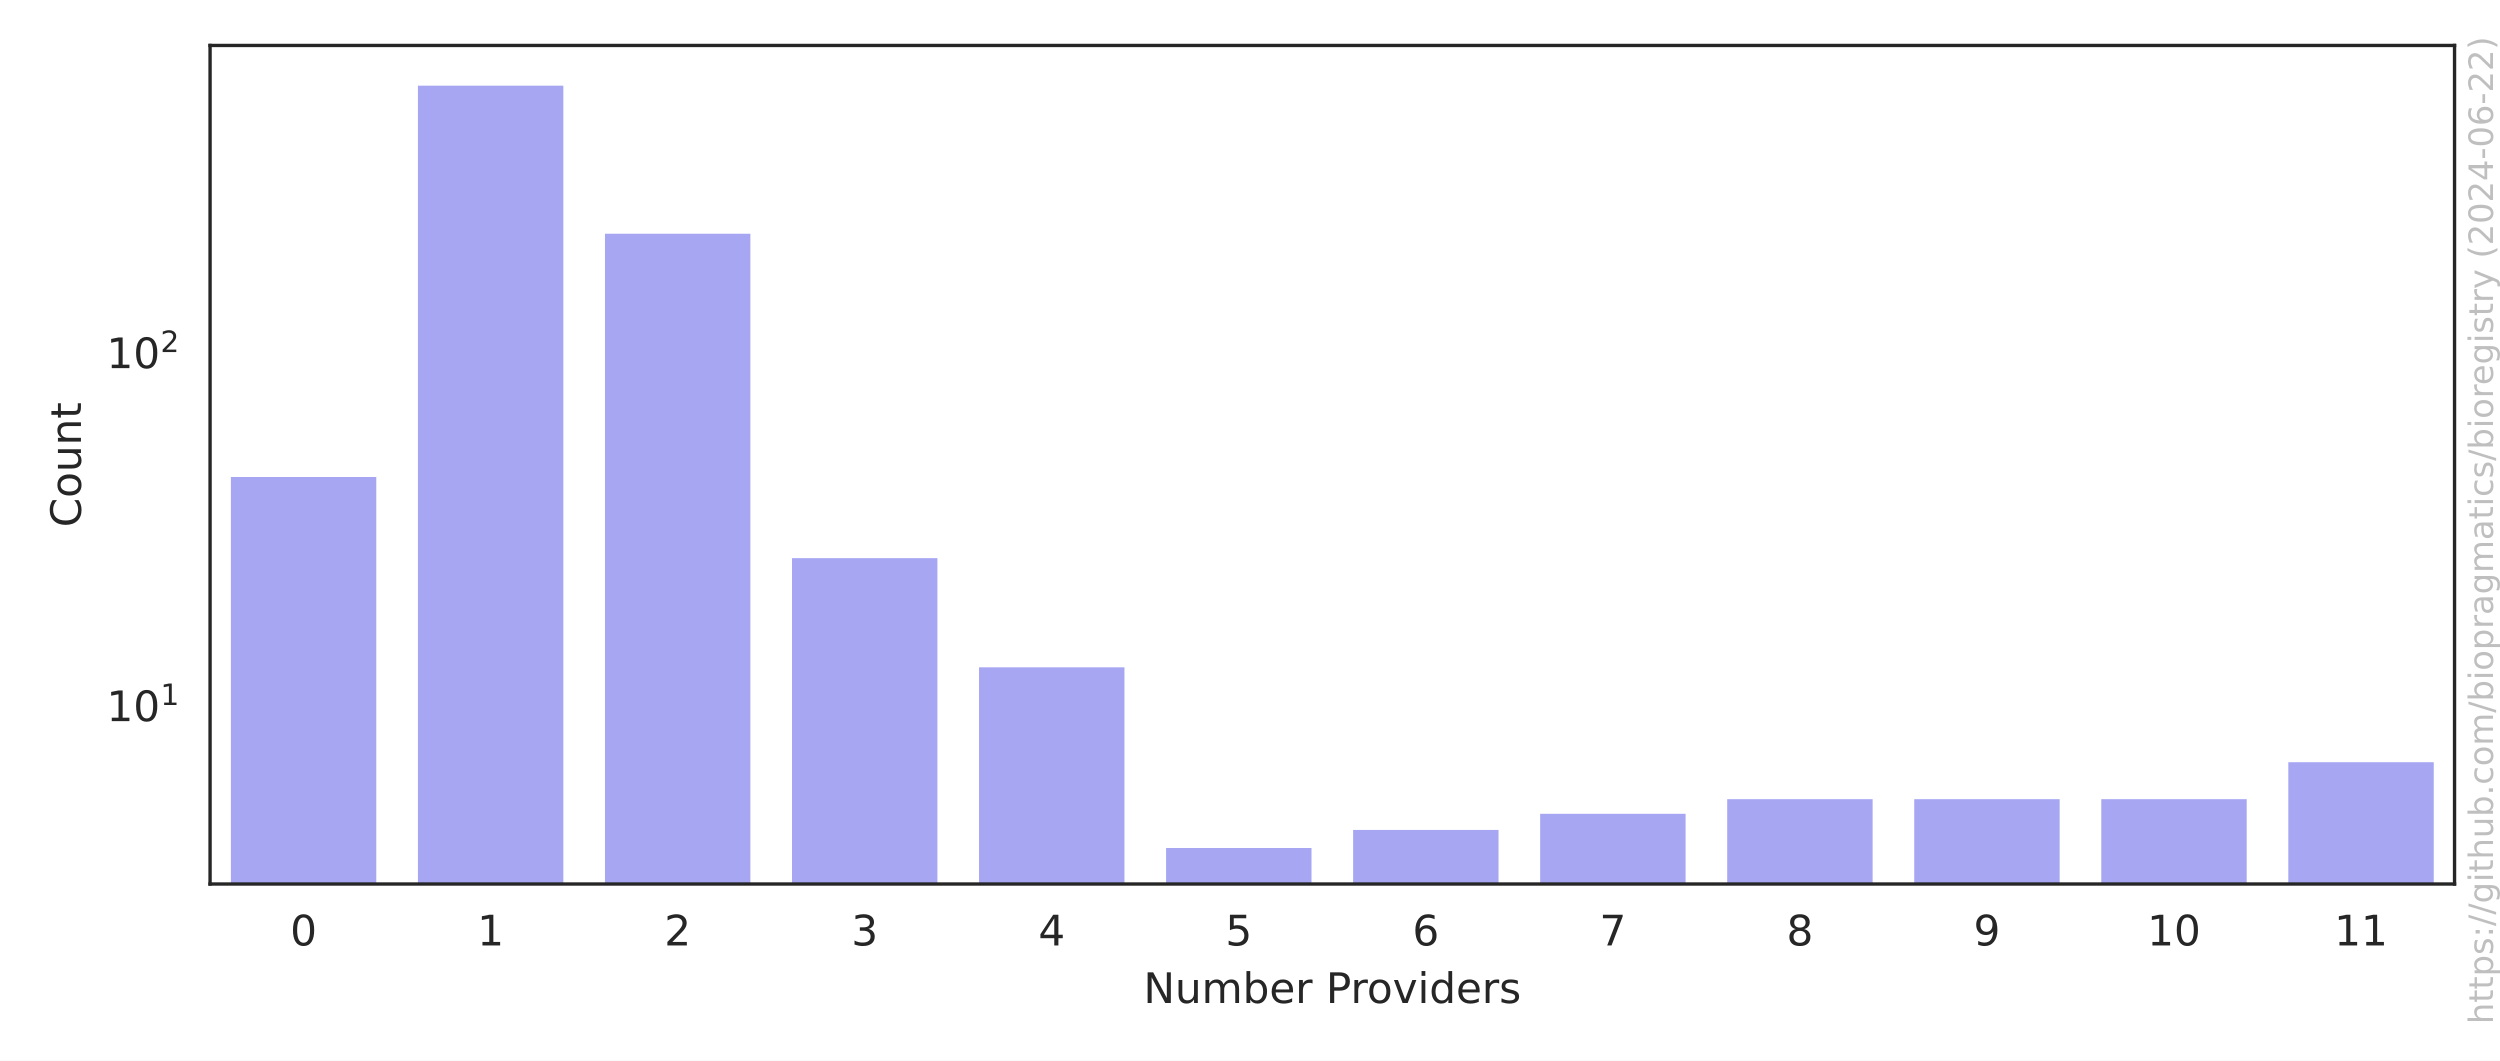
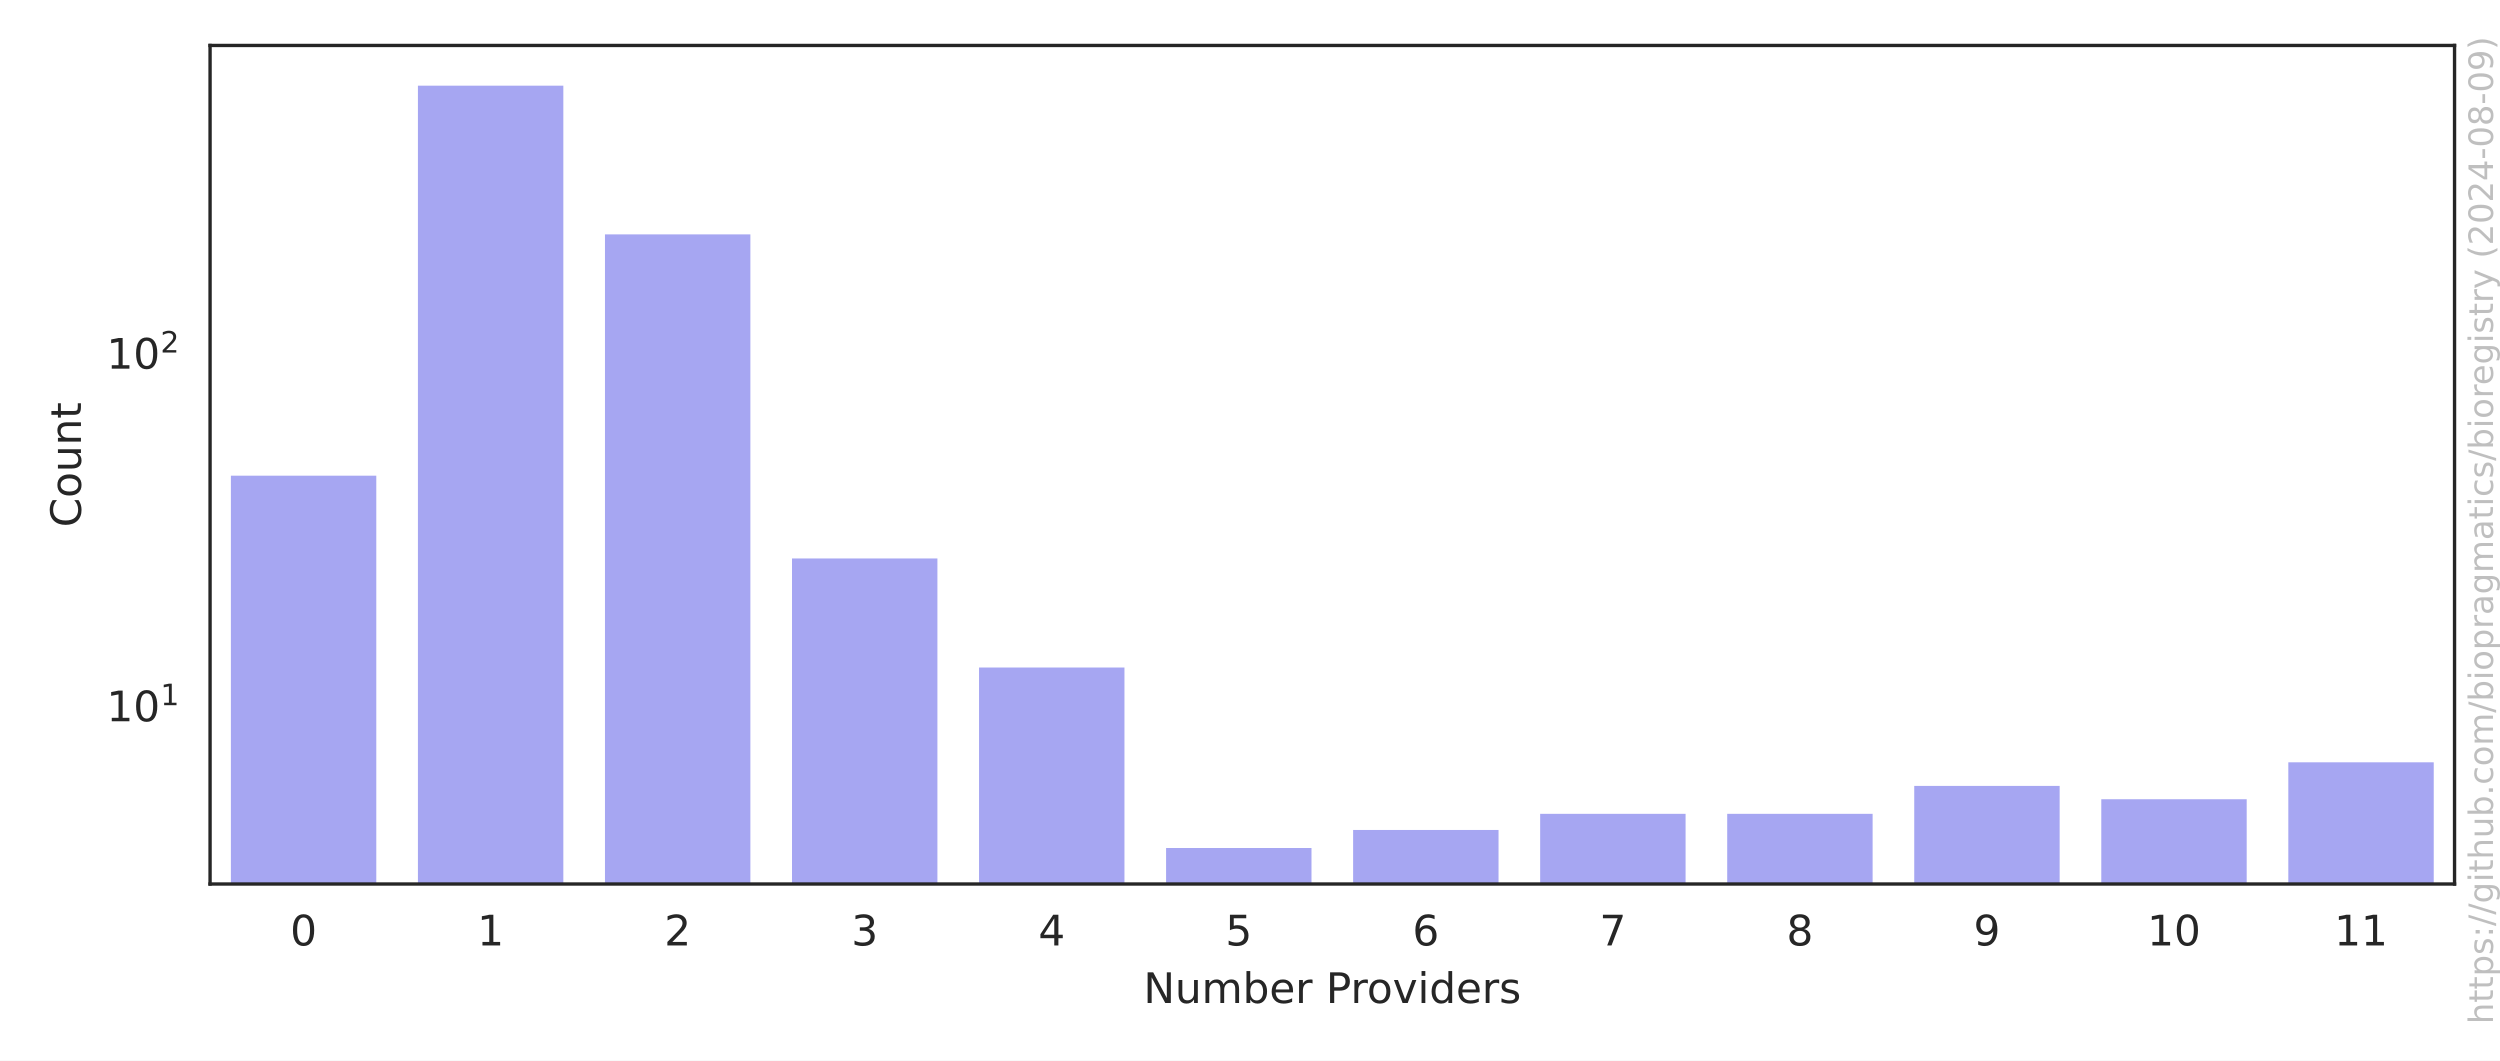
<svg xmlns="http://www.w3.org/2000/svg" xmlns:xlink="http://www.w3.org/1999/xlink" width="594pt" height="252pt" viewBox="0 0 594 252" version="1.1">
  <defs>
    <style type="text/css">*{stroke-linejoin: round; stroke-linecap: butt}</style>
  </defs>
  <g id="figure_1">
    <g id="patch_1">
      <path d="M 0 252  L 594 252  L 594 0  L 0 0  z " style="fill: #ffffff" />
    </g>
    <g id="axes_1">
      <g id="patch_2">
        <path d="M 49.913 210.04  L 583.2 210.04  L 583.2 10.8  L 49.913 10.8  z " style="fill: #ffffff" />
      </g>
      <g id="matplotlib.axis_1">
        <g id="xtick_1">
          <g id="text_1">
            <g style="fill: #262626" transform="translate(68.95174 224.6384) scale(0.1 -0.1)">
              <defs>
                <path id="DejaVuSans-30" d="M 2034 4250  Q 1547 4250 1301 3770  Q 1056 3291 1056 2328  Q 1056 1369 1301 889  Q 1547 409 2034 409  Q 2525 409 2770 889  Q 3016 1369 3016 2328  Q 3016 3291 2770 3770  Q 2525 4250 2034 4250  z M 2034 4750  Q 2819 4750 3233 4129  Q 3647 3509 3647 2328  Q 3647 1150 3233 529  Q 2819 -91 2034 -91  Q 1250 -91 836 529  Q 422 1150 422 2328  Q 422 3509 836 4129  Q 1250 4750 2034 4750  z " transform="scale(0.015625)" />
              </defs>
              <use xlink:href="#DejaVuSans-30" />
            </g>
          </g>
        </g>
        <g id="xtick_2">
          <g id="text_2">
            <g style="fill: #262626" transform="translate(113.3923 224.6384) scale(0.1 -0.1)">
              <defs>
                <path id="DejaVuSans-31" d="M 794 531  L 1825 531  L 1825 4091  L 703 3866  L 703 4441  L 1819 4666  L 2450 4666  L 2450 531  L 3481 531  L 3481 0  L 794 0  L 794 531  z " transform="scale(0.015625)" />
              </defs>
              <use xlink:href="#DejaVuSans-31" />
            </g>
          </g>
        </g>
        <g id="xtick_3">
          <g id="text_3">
            <g style="fill: #262626" transform="translate(157.833 224.6384) scale(0.1 -0.1)">
              <defs>
                <path id="DejaVuSans-32" d="M 1228 531  L 3431 531  L 3431 0  L 469 0  L 469 531  Q 828 903 1448 1529  Q 2069 2156 2228 2338  Q 2531 2678 2651 2914  Q 2772 3150 2772 3378  Q 2772 3750 2511 3984  Q 2250 4219 1831 4219  Q 1534 4219 1204 4116  Q 875 4013 500 3803  L 500 4441  Q 881 4594 1212 4672  Q 1544 4750 1819 4750  Q 2544 4750 2975 4387  Q 3406 4025 3406 3419  Q 3406 3131 3298 2873  Q 3191 2616 2906 2266  Q 2828 2175 2409 1742  Q 1991 1309 1228 531  z " transform="scale(0.015625)" />
              </defs>
              <use xlink:href="#DejaVuSans-32" />
            </g>
          </g>
        </g>
        <g id="xtick_4">
          <g id="text_4">
            <g style="fill: #262626" transform="translate(202.2736 224.6384) scale(0.1 -0.1)">
              <defs>
                <path id="DejaVuSans-33" d="M 2597 2516  Q 3050 2419 3304 2112  Q 3559 1806 3559 1356  Q 3559 666 3084 287  Q 2609 -91 1734 -91  Q 1441 -91 1130 -33  Q 819 25 488 141  L 488 750  Q 750 597 1062 519  Q 1375 441 1716 441  Q 2309 441 2620 675  Q 2931 909 2931 1356  Q 2931 1769 2642 2001  Q 2353 2234 1838 2234  L 1294 2234  L 1294 2753  L 1863 2753  Q 2328 2753 2575 2939  Q 2822 3125 2822 3475  Q 2822 3834 2567 4026  Q 2313 4219 1838 4219  Q 1578 4219 1281 4162  Q 984 4106 628 3988  L 628 4550  Q 988 4650 1302 4700  Q 1616 4750 1894 4750  Q 2613 4750 3031 4423  Q 3450 4097 3450 3541  Q 3450 3153 3228 2886  Q 3006 2619 2597 2516  z " transform="scale(0.015625)" />
              </defs>
              <use xlink:href="#DejaVuSans-33" />
            </g>
          </g>
        </g>
        <g id="xtick_5">
          <g id="text_5">
            <g style="fill: #262626" transform="translate(246.7142 224.6384) scale(0.1 -0.1)">
              <defs>
                <path id="DejaVuSans-34" d="M 2419 4116  L 825 1625  L 2419 1625  L 2419 4116  z M 2253 4666  L 3047 4666  L 3047 1625  L 3713 1625  L 3713 1100  L 3047 1100  L 3047 0  L 2419 0  L 2419 1100  L 313 1100  L 313 1709  L 2253 4666  z " transform="scale(0.015625)" />
              </defs>
              <use xlink:href="#DejaVuSans-34" />
            </g>
          </g>
        </g>
        <g id="xtick_6">
          <g id="text_6">
            <g style="fill: #262626" transform="translate(291.1548 224.6384) scale(0.1 -0.1)">
              <defs>
                <path id="DejaVuSans-35" d="M 691 4666  L 3169 4666  L 3169 4134  L 1269 4134  L 1269 2991  Q 1406 3038 1543 3061  Q 1681 3084 1819 3084  Q 2600 3084 3056 2656  Q 3513 2228 3513 1497  Q 3513 744 3044 326  Q 2575 -91 1722 -91  Q 1428 -91 1123 -41  Q 819 9 494 109  L 494 744  Q 775 591 1075 516  Q 1375 441 1709 441  Q 2250 441 2565 725  Q 2881 1009 2881 1497  Q 2881 1984 2565 2268  Q 2250 2553 1709 2553  Q 1456 2553 1204 2497  Q 953 2441 691 2322  L 691 4666  z " transform="scale(0.015625)" />
              </defs>
              <use xlink:href="#DejaVuSans-35" />
            </g>
          </g>
        </g>
        <g id="xtick_7">
          <g id="text_7">
            <g style="fill: #262626" transform="translate(335.5954 224.6384) scale(0.1 -0.1)">
              <defs>
                <path id="DejaVuSans-36" d="M 2113 2584  Q 1688 2584 1439 2293  Q 1191 2003 1191 1497  Q 1191 994 1439 701  Q 1688 409 2113 409  Q 2538 409 2786 701  Q 3034 994 3034 1497  Q 3034 2003 2786 2293  Q 2538 2584 2113 2584  z M 3366 4563  L 3366 3988  Q 3128 4100 2886 4159  Q 2644 4219 2406 4219  Q 1781 4219 1451 3797  Q 1122 3375 1075 2522  Q 1259 2794 1537 2939  Q 1816 3084 2150 3084  Q 2853 3084 3261 2657  Q 3669 2231 3669 1497  Q 3669 778 3244 343  Q 2819 -91 2113 -91  Q 1303 -91 875 529  Q 447 1150 447 2328  Q 447 3434 972 4092  Q 1497 4750 2381 4750  Q 2619 4750 2861 4703  Q 3103 4656 3366 4563  z " transform="scale(0.015625)" />
              </defs>
              <use xlink:href="#DejaVuSans-36" />
            </g>
          </g>
        </g>
        <g id="xtick_8">
          <g id="text_8">
            <g style="fill: #262626" transform="translate(380.036 224.6384) scale(0.1 -0.1)">
              <defs>
                <path id="DejaVuSans-37" d="M 525 4666  L 3525 4666  L 3525 4397  L 1831 0  L 1172 0  L 2766 4134  L 525 4134  L 525 4666  z " transform="scale(0.015625)" />
              </defs>
              <use xlink:href="#DejaVuSans-37" />
            </g>
          </g>
        </g>
        <g id="xtick_9">
          <g id="text_9">
            <g style="fill: #262626" transform="translate(424.4766 224.6384) scale(0.1 -0.1)">
              <defs>
                <path id="DejaVuSans-38" d="M 2034 2216  Q 1584 2216 1326 1975  Q 1069 1734 1069 1313  Q 1069 891 1326 650  Q 1584 409 2034 409  Q 2484 409 2743 651  Q 3003 894 3003 1313  Q 3003 1734 2745 1975  Q 2488 2216 2034 2216  z M 1403 2484  Q 997 2584 770 2862  Q 544 3141 544 3541  Q 544 4100 942 4425  Q 1341 4750 2034 4750  Q 2731 4750 3128 4425  Q 3525 4100 3525 3541  Q 3525 3141 3298 2862  Q 3072 2584 2669 2484  Q 3125 2378 3379 2068  Q 3634 1759 3634 1313  Q 3634 634 3220 271  Q 2806 -91 2034 -91  Q 1263 -91 848 271  Q 434 634 434 1313  Q 434 1759 690 2068  Q 947 2378 1403 2484  z M 1172 3481  Q 1172 3119 1398 2916  Q 1625 2713 2034 2713  Q 2441 2713 2670 2916  Q 2900 3119 2900 3481  Q 2900 3844 2670 4047  Q 2441 4250 2034 4250  Q 1625 4250 1398 4047  Q 1172 3844 1172 3481  z " transform="scale(0.015625)" />
              </defs>
              <use xlink:href="#DejaVuSans-38" />
            </g>
          </g>
        </g>
        <g id="xtick_10">
          <g id="text_10">
            <g style="fill: #262626" transform="translate(468.9172 224.6384) scale(0.1 -0.1)">
              <defs>
                <path id="DejaVuSans-39" d="M 703 97  L 703 672  Q 941 559 1184 500  Q 1428 441 1663 441  Q 2288 441 2617 861  Q 2947 1281 2994 2138  Q 2813 1869 2534 1725  Q 2256 1581 1919 1581  Q 1219 1581 811 2004  Q 403 2428 403 3163  Q 403 3881 828 4315  Q 1253 4750 1959 4750  Q 2769 4750 3195 4129  Q 3622 3509 3622 2328  Q 3622 1225 3098 567  Q 2575 -91 1691 -91  Q 1453 -91 1209 -44  Q 966 3 703 97  z M 1959 2075  Q 2384 2075 2632 2365  Q 2881 2656 2881 3163  Q 2881 3666 2632 3958  Q 2384 4250 1959 4250  Q 1534 4250 1286 3958  Q 1038 3666 1038 3163  Q 1038 2656 1286 2365  Q 1534 2075 1959 2075  z " transform="scale(0.015625)" />
              </defs>
              <use xlink:href="#DejaVuSans-39" />
            </g>
          </g>
        </g>
        <g id="xtick_11">
          <g id="text_11">
            <g style="fill: #262626" transform="translate(510.1766 224.6384) scale(0.1 -0.1)">
              <use xlink:href="#DejaVuSans-31" />
              <use xlink:href="#DejaVuSans-30" x="63.623" />
            </g>
          </g>
        </g>
        <g id="xtick_12">
          <g id="text_12">
            <g style="fill: #262626" transform="translate(554.6172 224.6384) scale(0.1 -0.1)">
              <use xlink:href="#DejaVuSans-31" />
              <use xlink:href="#DejaVuSans-31" x="63.623" />
            </g>
          </g>
        </g>
        <g id="text_13">
          <g style="fill: #262626" transform="translate(271.6923 238.3166) scale(0.1 -0.1)">
            <defs>
              <path id="DejaVuSans-4e" d="M 628 4666  L 1478 4666  L 3547 763  L 3547 4666  L 4159 4666  L 4159 0  L 3309 0  L 1241 3903  L 1241 0  L 628 0  L 628 4666  z " transform="scale(0.015625)" />
              <path id="DejaVuSans-75" d="M 544 1381  L 544 3500  L 1119 3500  L 1119 1403  Q 1119 906 1312 657  Q 1506 409 1894 409  Q 2359 409 2629 706  Q 2900 1003 2900 1516  L 2900 3500  L 3475 3500  L 3475 0  L 2900 0  L 2900 538  Q 2691 219 2414 64  Q 2138 -91 1772 -91  Q 1169 -91 856 284  Q 544 659 544 1381  z M 1991 3584  L 1991 3584  z " transform="scale(0.015625)" />
              <path id="DejaVuSans-6d" d="M 3328 2828  Q 3544 3216 3844 3400  Q 4144 3584 4550 3584  Q 5097 3584 5394 3201  Q 5691 2819 5691 2113  L 5691 0  L 5113 0  L 5113 2094  Q 5113 2597 4934 2840  Q 4756 3084 4391 3084  Q 3944 3084 3684 2787  Q 3425 2491 3425 1978  L 3425 0  L 2847 0  L 2847 2094  Q 2847 2600 2669 2842  Q 2491 3084 2119 3084  Q 1678 3084 1418 2786  Q 1159 2488 1159 1978  L 1159 0  L 581 0  L 581 3500  L 1159 3500  L 1159 2956  Q 1356 3278 1631 3431  Q 1906 3584 2284 3584  Q 2666 3584 2933 3390  Q 3200 3197 3328 2828  z " transform="scale(0.015625)" />
              <path id="DejaVuSans-62" d="M 3116 1747  Q 3116 2381 2855 2742  Q 2594 3103 2138 3103  Q 1681 3103 1420 2742  Q 1159 2381 1159 1747  Q 1159 1113 1420 752  Q 1681 391 2138 391  Q 2594 391 2855 752  Q 3116 1113 3116 1747  z M 1159 2969  Q 1341 3281 1617 3432  Q 1894 3584 2278 3584  Q 2916 3584 3314 3078  Q 3713 2572 3713 1747  Q 3713 922 3314 415  Q 2916 -91 2278 -91  Q 1894 -91 1617 61  Q 1341 213 1159 525  L 1159 0  L 581 0  L 581 4863  L 1159 4863  L 1159 2969  z " transform="scale(0.015625)" />
              <path id="DejaVuSans-65" d="M 3597 1894  L 3597 1613  L 953 1613  Q 991 1019 1311 708  Q 1631 397 2203 397  Q 2534 397 2845 478  Q 3156 559 3463 722  L 3463 178  Q 3153 47 2828 -22  Q 2503 -91 2169 -91  Q 1331 -91 842 396  Q 353 884 353 1716  Q 353 2575 817 3079  Q 1281 3584 2069 3584  Q 2775 3584 3186 3129  Q 3597 2675 3597 1894  z M 3022 2063  Q 3016 2534 2758 2815  Q 2500 3097 2075 3097  Q 1594 3097 1305 2825  Q 1016 2553 972 2059  L 3022 2063  z " transform="scale(0.015625)" />
              <path id="DejaVuSans-72" d="M 2631 2963  Q 2534 3019 2420 3045  Q 2306 3072 2169 3072  Q 1681 3072 1420 2755  Q 1159 2438 1159 1844  L 1159 0  L 581 0  L 581 3500  L 1159 3500  L 1159 2956  Q 1341 3275 1631 3429  Q 1922 3584 2338 3584  Q 2397 3584 2469 3576  Q 2541 3569 2628 3553  L 2631 2963  z " transform="scale(0.015625)" />
              <path id="DejaVuSans-20" transform="scale(0.015625)" />
              <path id="DejaVuSans-50" d="M 1259 4147  L 1259 2394  L 2053 2394  Q 2494 2394 2734 2622  Q 2975 2850 2975 3272  Q 2975 3691 2734 3919  Q 2494 4147 2053 4147  L 1259 4147  z M 628 4666  L 2053 4666  Q 2838 4666 3239 4311  Q 3641 3956 3641 3272  Q 3641 2581 3239 2228  Q 2838 1875 2053 1875  L 1259 1875  L 1259 0  L 628 0  L 628 4666  z " transform="scale(0.015625)" />
              <path id="DejaVuSans-6f" d="M 1959 3097  Q 1497 3097 1228 2736  Q 959 2375 959 1747  Q 959 1119 1226 758  Q 1494 397 1959 397  Q 2419 397 2687 759  Q 2956 1122 2956 1747  Q 2956 2369 2687 2733  Q 2419 3097 1959 3097  z M 1959 3584  Q 2709 3584 3137 3096  Q 3566 2609 3566 1747  Q 3566 888 3137 398  Q 2709 -91 1959 -91  Q 1206 -91 779 398  Q 353 888 353 1747  Q 353 2609 779 3096  Q 1206 3584 1959 3584  z " transform="scale(0.015625)" />
              <path id="DejaVuSans-76" d="M 191 3500  L 800 3500  L 1894 563  L 2988 3500  L 3597 3500  L 2284 0  L 1503 0  L 191 3500  z " transform="scale(0.015625)" />
              <path id="DejaVuSans-69" d="M 603 3500  L 1178 3500  L 1178 0  L 603 0  L 603 3500  z M 603 4863  L 1178 4863  L 1178 4134  L 603 4134  L 603 4863  z " transform="scale(0.015625)" />
              <path id="DejaVuSans-64" d="M 2906 2969  L 2906 4863  L 3481 4863  L 3481 0  L 2906 0  L 2906 525  Q 2725 213 2448 61  Q 2172 -91 1784 -91  Q 1150 -91 751 415  Q 353 922 353 1747  Q 353 2572 751 3078  Q 1150 3584 1784 3584  Q 2172 3584 2448 3432  Q 2725 3281 2906 2969  z M 947 1747  Q 947 1113 1208 752  Q 1469 391 1925 391  Q 2381 391 2643 752  Q 2906 1113 2906 1747  Q 2906 2381 2643 2742  Q 2381 3103 1925 3103  Q 1469 3103 1208 2742  Q 947 2381 947 1747  z " transform="scale(0.015625)" />
              <path id="DejaVuSans-73" d="M 2834 3397  L 2834 2853  Q 2591 2978 2328 3040  Q 2066 3103 1784 3103  Q 1356 3103 1142 2972  Q 928 2841 928 2578  Q 928 2378 1081 2264  Q 1234 2150 1697 2047  L 1894 2003  Q 2506 1872 2764 1633  Q 3022 1394 3022 966  Q 3022 478 2636 193  Q 2250 -91 1575 -91  Q 1294 -91 989 -36  Q 684 19 347 128  L 347 722  Q 666 556 975 473  Q 1284 391 1588 391  Q 1994 391 2212 530  Q 2431 669 2431 922  Q 2431 1156 2273 1281  Q 2116 1406 1581 1522  L 1381 1569  Q 847 1681 609 1914  Q 372 2147 372 2553  Q 372 3047 722 3315  Q 1072 3584 1716 3584  Q 2034 3584 2315 3537  Q 2597 3491 2834 3397  z " transform="scale(0.015625)" />
            </defs>
            <use xlink:href="#DejaVuSans-4e" />
            <use xlink:href="#DejaVuSans-75" x="74.805" />
            <use xlink:href="#DejaVuSans-6d" x="138.184" />
            <use xlink:href="#DejaVuSans-62" x="235.596" />
            <use xlink:href="#DejaVuSans-65" x="299.072" />
            <use xlink:href="#DejaVuSans-72" x="360.596" />
            <use xlink:href="#DejaVuSans-20" x="401.709" />
            <use xlink:href="#DejaVuSans-50" x="433.496" />
            <use xlink:href="#DejaVuSans-72" x="492.049" />
            <use xlink:href="#DejaVuSans-6f" x="530.912" />
            <use xlink:href="#DejaVuSans-76" x="592.094" />
            <use xlink:href="#DejaVuSans-69" x="651.273" />
            <use xlink:href="#DejaVuSans-64" x="679.057" />
            <use xlink:href="#DejaVuSans-65" x="742.533" />
            <use xlink:href="#DejaVuSans-72" x="804.057" />
            <use xlink:href="#DejaVuSans-73" x="845.17" />
          </g>
        </g>
      </g>
      <g id="matplotlib.axis_2">
        <g id="ytick_1">
          <g id="text_14">
-             <g style="fill: #262626" transform="translate(25.31268 171.4115) scale(0.1 -0.1)">
+             <g style="fill: #262626" transform="translate(25.31268 171.4462) scale(0.1 -0.1)">
              <use xlink:href="#DejaVuSans-31" transform="translate(0 0.684375)" />
              <use xlink:href="#DejaVuSans-30" transform="translate(63.62305 0.684375)" />
              <use xlink:href="#DejaVuSans-31" transform="translate(128.2031 38.96563) scale(0.7)" />
            </g>
          </g>
        </g>
        <g id="ytick_2">
          <g id="text_15">
-             <g style="fill: #262626" transform="translate(25.31268 87.55112) scale(0.1 -0.1)">
+             <g style="fill: #262626" transform="translate(25.31268 87.67302) scale(0.1 -0.1)">
              <use xlink:href="#DejaVuSans-31" transform="translate(0 0.765625)" />
              <use xlink:href="#DejaVuSans-30" transform="translate(63.62305 0.765625)" />
              <use xlink:href="#DejaVuSans-32" transform="translate(128.2031 39.04688) scale(0.7)" />
            </g>
          </g>
        </g>
        <g id="ytick_3" />
        <g id="ytick_4" />
        <g id="ytick_5" />
        <g id="ytick_6" />
        <g id="ytick_7" />
        <g id="ytick_8" />
        <g id="ytick_9" />
        <g id="ytick_10" />
        <g id="ytick_11" />
        <g id="ytick_12" />
        <g id="ytick_13" />
        <g id="ytick_14" />
        <g id="ytick_15" />
        <g id="ytick_16" />
        <g id="ytick_17" />
        <g id="ytick_18" />
        <g id="ytick_19" />
        <g id="ytick_20" />
        <g id="ytick_21" />
        <g id="ytick_22" />
        <g id="text_16">
          <g style="fill: #262626" transform="translate(19.233 125.2684) rotate(-90) scale(0.1 -0.1)">
            <defs>
              <path id="DejaVuSans-43" d="M 4122 4306  L 4122 3641  Q 3803 3938 3442 4084  Q 3081 4231 2675 4231  Q 1875 4231 1450 3742  Q 1025 3253 1025 2328  Q 1025 1406 1450 917  Q 1875 428 2675 428  Q 3081 428 3442 575  Q 3803 722 4122 1019  L 4122 359  Q 3791 134 3420 21  Q 3050 -91 2638 -91  Q 1578 -91 968 557  Q 359 1206 359 2328  Q 359 3453 968 4101  Q 1578 4750 2638 4750  Q 3056 4750 3426 4639  Q 3797 4528 4122 4306  z " transform="scale(0.015625)" />
              <path id="DejaVuSans-6e" d="M 3513 2113  L 3513 0  L 2938 0  L 2938 2094  Q 2938 2591 2744 2837  Q 2550 3084 2163 3084  Q 1697 3084 1428 2787  Q 1159 2491 1159 1978  L 1159 0  L 581 0  L 581 3500  L 1159 3500  L 1159 2956  Q 1366 3272 1645 3428  Q 1925 3584 2291 3584  Q 2894 3584 3203 3211  Q 3513 2838 3513 2113  z " transform="scale(0.015625)" />
              <path id="DejaVuSans-74" d="M 1172 4494  L 1172 3500  L 2356 3500  L 2356 3053  L 1172 3053  L 1172 1153  Q 1172 725 1289 603  Q 1406 481 1766 481  L 2356 481  L 2356 0  L 1766 0  Q 1100 0 847 248  Q 594 497 594 1153  L 594 3053  L 172 3053  L 172 3500  L 594 3500  L 594 4494  L 1172 4494  z " transform="scale(0.015625)" />
            </defs>
            <use xlink:href="#DejaVuSans-43" />
            <use xlink:href="#DejaVuSans-6f" x="69.824" />
            <use xlink:href="#DejaVuSans-75" x="131.006" />
            <use xlink:href="#DejaVuSans-6e" x="194.385" />
            <use xlink:href="#DejaVuSans-74" x="257.764" />
          </g>
        </g>
      </g>
      <g id="patch_3">
-         <path d="M 54.357 84111.822  L 89.909 84111.822  L 89.909 112.834  L 54.357 112.834  z " clip-path="url(#p39f59fb823)" style="fill: #2020df; opacity: 0.4; stroke: #ffffff; stroke-linejoin: miter" />
+         <path d="M 54.357 84024.567  L 89.909 84024.567  L 89.909 112.523  L 54.357 112.523  z " clip-path="url(#p39f59fb823)" style="fill: #2020df; opacity: 0.4; stroke: #ffffff; stroke-linejoin: miter" />
      </g>
      <g id="patch_4">
-         <path d="M 98.797 84111.822  L 134.35 84111.822  L 134.35 19.856  L 98.797 19.856  z " clip-path="url(#p39f59fb823)" style="fill: #2020df; opacity: 0.4; stroke: #ffffff; stroke-linejoin: miter" />
+         <path d="M 98.797 84024.567  L 134.35 84024.567  L 134.35 19.856  L 98.797 19.856  z " clip-path="url(#p39f59fb823)" style="fill: #2020df; opacity: 0.4; stroke: #ffffff; stroke-linejoin: miter" />
      </g>
      <g id="patch_5">
-         <path d="M 143.238 84111.822  L 178.79 84111.822  L 178.79 55.036  L 143.238 55.036  z " clip-path="url(#p39f59fb823)" style="fill: #2020df; opacity: 0.4; stroke: #ffffff; stroke-linejoin: miter" />
+         <path d="M 143.238 84024.567  L 178.79 84024.567  L 178.79 55.188  L 143.238 55.188  z " clip-path="url(#p39f59fb823)" style="fill: #2020df; opacity: 0.4; stroke: #ffffff; stroke-linejoin: miter" />
      </g>
      <g id="patch_6">
-         <path d="M 187.679 84111.822  L 223.231 84111.822  L 223.231 132.119  L 187.679 132.119  z " clip-path="url(#p39f59fb823)" style="fill: #2020df; opacity: 0.4; stroke: #ffffff; stroke-linejoin: miter" />
+         <path d="M 187.679 84024.567  L 223.231 84024.567  L 223.231 132.19  L 187.679 132.19  z " clip-path="url(#p39f59fb823)" style="fill: #2020df; opacity: 0.4; stroke: #ffffff; stroke-linejoin: miter" />
      </g>
      <g id="patch_7">
-         <path d="M 232.119 84111.822  L 267.672 84111.822  L 267.672 158.057  L 232.119 158.057  z " clip-path="url(#p39f59fb823)" style="fill: #2020df; opacity: 0.4; stroke: #ffffff; stroke-linejoin: miter" />
+         <path d="M 232.119 84024.567  L 267.672 84024.567  L 267.672 158.102  L 232.119 158.102  z " clip-path="url(#p39f59fb823)" style="fill: #2020df; opacity: 0.4; stroke: #ffffff; stroke-linejoin: miter" />
      </g>
      <g id="patch_8">
-         <path d="M 276.56 84111.822  L 312.112 84111.822  L 312.112 200.984  L 276.56 200.984  z " clip-path="url(#p39f59fb823)" style="fill: #2020df; opacity: 0.4; stroke: #ffffff; stroke-linejoin: miter" />
+         <path d="M 276.56 84024.567  L 312.112 84024.567  L 312.112 200.984  L 276.56 200.984  z " clip-path="url(#p39f59fb823)" style="fill: #2020df; opacity: 0.4; stroke: #ffffff; stroke-linejoin: miter" />
      </g>
      <g id="patch_9">
-         <path d="M 321 84111.822  L 356.553 84111.822  L 356.553 196.694  L 321 196.694  z " clip-path="url(#p39f59fb823)" style="fill: #2020df; opacity: 0.4; stroke: #ffffff; stroke-linejoin: miter" />
+         <path d="M 321 84024.567  L 356.553 84024.567  L 356.553 196.698  L 321 196.698  z " clip-path="url(#p39f59fb823)" style="fill: #2020df; opacity: 0.4; stroke: #ffffff; stroke-linejoin: miter" />
      </g>
      <g id="patch_10">
-         <path d="M 365.441 84111.822  L 400.994 84111.822  L 400.994 192.857  L 365.441 192.857  z " clip-path="url(#p39f59fb823)" style="fill: #2020df; opacity: 0.4; stroke: #ffffff; stroke-linejoin: miter" />
+         <path d="M 365.441 84024.567  L 400.994 84024.567  L 400.994 192.865  L 365.441 192.865  z " clip-path="url(#p39f59fb823)" style="fill: #2020df; opacity: 0.4; stroke: #ffffff; stroke-linejoin: miter" />
      </g>
      <g id="patch_11">
-         <path d="M 409.882 84111.822  L 445.434 84111.822  L 445.434 189.386  L 409.882 189.386  z " clip-path="url(#p39f59fb823)" style="fill: #2020df; opacity: 0.4; stroke: #ffffff; stroke-linejoin: miter" />
+         <path d="M 409.882 84024.567  L 445.434 84024.567  L 445.434 192.865  L 409.882 192.865  z " clip-path="url(#p39f59fb823)" style="fill: #2020df; opacity: 0.4; stroke: #ffffff; stroke-linejoin: miter" />
      </g>
      <g id="patch_12">
-         <path d="M 454.322 84111.822  L 489.875 84111.822  L 489.875 189.386  L 454.322 189.386  z " clip-path="url(#p39f59fb823)" style="fill: #2020df; opacity: 0.4; stroke: #ffffff; stroke-linejoin: miter" />
+         <path d="M 454.322 84024.567  L 489.875 84024.567  L 489.875 186.232  L 454.322 186.232  z " clip-path="url(#p39f59fb823)" style="fill: #2020df; opacity: 0.4; stroke: #ffffff; stroke-linejoin: miter" />
      </g>
      <g id="patch_13">
-         <path d="M 498.763 84111.822  L 534.315 84111.822  L 534.315 189.386  L 498.763 189.386  z " clip-path="url(#p39f59fb823)" style="fill: #2020df; opacity: 0.4; stroke: #ffffff; stroke-linejoin: miter" />
+         <path d="M 498.763 84024.567  L 534.315 84024.567  L 534.315 189.398  L 498.763 189.398  z " clip-path="url(#p39f59fb823)" style="fill: #2020df; opacity: 0.4; stroke: #ffffff; stroke-linejoin: miter" />
      </g>
      <g id="patch_14">
-         <path d="M 543.203 84111.822  L 578.756 84111.822  L 578.756 180.602  L 543.203 180.602  z " clip-path="url(#p39f59fb823)" style="fill: #2020df; opacity: 0.4; stroke: #ffffff; stroke-linejoin: miter" />
+         <path d="M 543.203 84024.567  L 578.756 84024.567  L 578.756 180.624  L 543.203 180.624  z " clip-path="url(#p39f59fb823)" style="fill: #2020df; opacity: 0.4; stroke: #ffffff; stroke-linejoin: miter" />
      </g>
      <g id="patch_15">
        <path d="M 49.913 210.04  L 49.913 10.8  " style="fill: none; stroke: #262626; stroke-width: 0.8; stroke-linejoin: miter; stroke-linecap: square" />
      </g>
      <g id="patch_16">
        <path d="M 583.2 210.04  L 583.2 10.8  " style="fill: none; stroke: #262626; stroke-width: 0.8; stroke-linejoin: miter; stroke-linecap: square" />
      </g>
      <g id="patch_17">
        <path d="M 49.913 210.04  L 583.2 210.04  " style="fill: none; stroke: #262626; stroke-width: 0.8; stroke-linejoin: miter; stroke-linecap: square" />
      </g>
      <g id="patch_18">
        <path d="M 49.913 10.8  L 583.2 10.8  " style="fill: none; stroke: #262626; stroke-width: 0.8; stroke-linejoin: miter; stroke-linecap: square" />
      </g>
    </g>
    <g id="text_17">
      <g style="fill: #808080; opacity: 0.5" transform="translate(592.3362 243.3237) rotate(-90) scale(0.08 -0.08)">
        <defs>
          <path id="DejaVuSans-68" d="M 3513 2113  L 3513 0  L 2938 0  L 2938 2094  Q 2938 2591 2744 2837  Q 2550 3084 2163 3084  Q 1697 3084 1428 2787  Q 1159 2491 1159 1978  L 1159 0  L 581 0  L 581 4863  L 1159 4863  L 1159 2956  Q 1366 3272 1645 3428  Q 1925 3584 2291 3584  Q 2894 3584 3203 3211  Q 3513 2838 3513 2113  z " transform="scale(0.015625)" />
          <path id="DejaVuSans-70" d="M 1159 525  L 1159 -1331  L 581 -1331  L 581 3500  L 1159 3500  L 1159 2969  Q 1341 3281 1617 3432  Q 1894 3584 2278 3584  Q 2916 3584 3314 3078  Q 3713 2572 3713 1747  Q 3713 922 3314 415  Q 2916 -91 2278 -91  Q 1894 -91 1617 61  Q 1341 213 1159 525  z M 3116 1747  Q 3116 2381 2855 2742  Q 2594 3103 2138 3103  Q 1681 3103 1420 2742  Q 1159 2381 1159 1747  Q 1159 1113 1420 752  Q 1681 391 2138 391  Q 2594 391 2855 752  Q 3116 1113 3116 1747  z " transform="scale(0.015625)" />
          <path id="DejaVuSans-3a" d="M 750 794  L 1409 794  L 1409 0  L 750 0  L 750 794  z M 750 3309  L 1409 3309  L 1409 2516  L 750 2516  L 750 3309  z " transform="scale(0.015625)" />
          <path id="DejaVuSans-2f" d="M 1625 4666  L 2156 4666  L 531 -594  L 0 -594  L 1625 4666  z " transform="scale(0.015625)" />
          <path id="DejaVuSans-67" d="M 2906 1791  Q 2906 2416 2648 2759  Q 2391 3103 1925 3103  Q 1463 3103 1205 2759  Q 947 2416 947 1791  Q 947 1169 1205 825  Q 1463 481 1925 481  Q 2391 481 2648 825  Q 2906 1169 2906 1791  z M 3481 434  Q 3481 -459 3084 -895  Q 2688 -1331 1869 -1331  Q 1566 -1331 1297 -1286  Q 1028 -1241 775 -1147  L 775 -588  Q 1028 -725 1275 -790  Q 1522 -856 1778 -856  Q 2344 -856 2625 -561  Q 2906 -266 2906 331  L 2906 616  Q 2728 306 2450 153  Q 2172 0 1784 0  Q 1141 0 747 490  Q 353 981 353 1791  Q 353 2603 747 3093  Q 1141 3584 1784 3584  Q 2172 3584 2450 3431  Q 2728 3278 2906 2969  L 2906 3500  L 3481 3500  L 3481 434  z " transform="scale(0.015625)" />
          <path id="DejaVuSans-2e" d="M 684 794  L 1344 794  L 1344 0  L 684 0  L 684 794  z " transform="scale(0.015625)" />
          <path id="DejaVuSans-63" d="M 3122 3366  L 3122 2828  Q 2878 2963 2633 3030  Q 2388 3097 2138 3097  Q 1578 3097 1268 2742  Q 959 2388 959 1747  Q 959 1106 1268 751  Q 1578 397 2138 397  Q 2388 397 2633 464  Q 2878 531 3122 666  L 3122 134  Q 2881 22 2623 -34  Q 2366 -91 2075 -91  Q 1284 -91 818 406  Q 353 903 353 1747  Q 353 2603 823 3093  Q 1294 3584 2113 3584  Q 2378 3584 2631 3529  Q 2884 3475 3122 3366  z " transform="scale(0.015625)" />
          <path id="DejaVuSans-61" d="M 2194 1759  Q 1497 1759 1228 1600  Q 959 1441 959 1056  Q 959 750 1161 570  Q 1363 391 1709 391  Q 2188 391 2477 730  Q 2766 1069 2766 1631  L 2766 1759  L 2194 1759  z M 3341 1997  L 3341 0  L 2766 0  L 2766 531  Q 2569 213 2275 61  Q 1981 -91 1556 -91  Q 1019 -91 701 211  Q 384 513 384 1019  Q 384 1609 779 1909  Q 1175 2209 1959 2209  L 2766 2209  L 2766 2266  Q 2766 2663 2505 2880  Q 2244 3097 1772 3097  Q 1472 3097 1187 3025  Q 903 2953 641 2809  L 641 3341  Q 956 3463 1253 3523  Q 1550 3584 1831 3584  Q 2591 3584 2966 3190  Q 3341 2797 3341 1997  z " transform="scale(0.015625)" />
          <path id="DejaVuSans-79" d="M 2059 -325  Q 1816 -950 1584 -1140  Q 1353 -1331 966 -1331  L 506 -1331  L 506 -850  L 844 -850  Q 1081 -850 1212 -737  Q 1344 -625 1503 -206  L 1606 56  L 191 3500  L 800 3500  L 1894 763  L 2988 3500  L 3597 3500  L 2059 -325  z " transform="scale(0.015625)" />
          <path id="DejaVuSans-28" d="M 1984 4856  Q 1566 4138 1362 3434  Q 1159 2731 1159 2009  Q 1159 1288 1364 580  Q 1569 -128 1984 -844  L 1484 -844  Q 1016 -109 783 600  Q 550 1309 550 2009  Q 550 2706 781 3412  Q 1013 4119 1484 4856  L 1984 4856  z " transform="scale(0.015625)" />
          <path id="DejaVuSans-2d" d="M 313 2009  L 1997 2009  L 1997 1497  L 313 1497  L 313 2009  z " transform="scale(0.015625)" />
          <path id="DejaVuSans-29" d="M 513 4856  L 1013 4856  Q 1481 4119 1714 3412  Q 1947 2706 1947 2009  Q 1947 1309 1714 600  Q 1481 -109 1013 -844  L 513 -844  Q 928 -128 1133 580  Q 1338 1288 1338 2009  Q 1338 2731 1133 3434  Q 928 4138 513 4856  z " transform="scale(0.015625)" />
        </defs>
        <use xlink:href="#DejaVuSans-68" />
        <use xlink:href="#DejaVuSans-74" x="63.379" />
        <use xlink:href="#DejaVuSans-74" x="102.588" />
        <use xlink:href="#DejaVuSans-70" x="141.797" />
        <use xlink:href="#DejaVuSans-73" x="205.273" />
        <use xlink:href="#DejaVuSans-3a" x="257.373" />
        <use xlink:href="#DejaVuSans-2f" x="291.064" />
        <use xlink:href="#DejaVuSans-2f" x="324.756" />
        <use xlink:href="#DejaVuSans-67" x="358.447" />
        <use xlink:href="#DejaVuSans-69" x="421.924" />
        <use xlink:href="#DejaVuSans-74" x="449.707" />
        <use xlink:href="#DejaVuSans-68" x="488.916" />
        <use xlink:href="#DejaVuSans-75" x="552.295" />
        <use xlink:href="#DejaVuSans-62" x="615.674" />
        <use xlink:href="#DejaVuSans-2e" x="679.15" />
        <use xlink:href="#DejaVuSans-63" x="710.938" />
        <use xlink:href="#DejaVuSans-6f" x="765.918" />
        <use xlink:href="#DejaVuSans-6d" x="827.1" />
        <use xlink:href="#DejaVuSans-2f" x="924.512" />
        <use xlink:href="#DejaVuSans-62" x="958.203" />
        <use xlink:href="#DejaVuSans-69" x="1021.68" />
        <use xlink:href="#DejaVuSans-6f" x="1049.463" />
        <use xlink:href="#DejaVuSans-70" x="1110.645" />
        <use xlink:href="#DejaVuSans-72" x="1174.121" />
        <use xlink:href="#DejaVuSans-61" x="1215.234" />
        <use xlink:href="#DejaVuSans-67" x="1276.514" />
        <use xlink:href="#DejaVuSans-6d" x="1339.99" />
        <use xlink:href="#DejaVuSans-61" x="1437.402" />
        <use xlink:href="#DejaVuSans-74" x="1498.682" />
        <use xlink:href="#DejaVuSans-69" x="1537.891" />
        <use xlink:href="#DejaVuSans-63" x="1565.674" />
        <use xlink:href="#DejaVuSans-73" x="1620.654" />
        <use xlink:href="#DejaVuSans-2f" x="1672.754" />
        <use xlink:href="#DejaVuSans-62" x="1706.445" />
        <use xlink:href="#DejaVuSans-69" x="1769.922" />
        <use xlink:href="#DejaVuSans-6f" x="1797.705" />
        <use xlink:href="#DejaVuSans-72" x="1858.887" />
        <use xlink:href="#DejaVuSans-65" x="1897.75" />
        <use xlink:href="#DejaVuSans-67" x="1959.273" />
        <use xlink:href="#DejaVuSans-69" x="2022.75" />
        <use xlink:href="#DejaVuSans-73" x="2050.533" />
        <use xlink:href="#DejaVuSans-74" x="2102.633" />
        <use xlink:href="#DejaVuSans-72" x="2141.842" />
        <use xlink:href="#DejaVuSans-79" x="2182.955" />
        <use xlink:href="#DejaVuSans-20" x="2242.135" />
        <use xlink:href="#DejaVuSans-28" x="2273.922" />
        <use xlink:href="#DejaVuSans-32" x="2312.936" />
        <use xlink:href="#DejaVuSans-30" x="2376.559" />
        <use xlink:href="#DejaVuSans-32" x="2440.182" />
        <use xlink:href="#DejaVuSans-34" x="2503.805" />
        <use xlink:href="#DejaVuSans-2d" x="2567.428" />
        <use xlink:href="#DejaVuSans-30" x="2603.512" />
-         <use xlink:href="#DejaVuSans-36" x="2667.135" />
+         <use xlink:href="#DejaVuSans-38" x="2667.135" />
        <use xlink:href="#DejaVuSans-2d" x="2730.758" />
-         <use xlink:href="#DejaVuSans-32" x="2766.842" />
-         <use xlink:href="#DejaVuSans-32" x="2830.465" />
+         <use xlink:href="#DejaVuSans-30" x="2766.842" />
+         <use xlink:href="#DejaVuSans-39" x="2830.465" />
        <use xlink:href="#DejaVuSans-29" x="2894.088" />
      </g>
    </g>
  </g>
  <defs>
    <clipPath id="p39f59fb823">
      <rect x="49.913" y="10.8" width="533.287" height="199.24" />
    </clipPath>
  </defs>
</svg>
